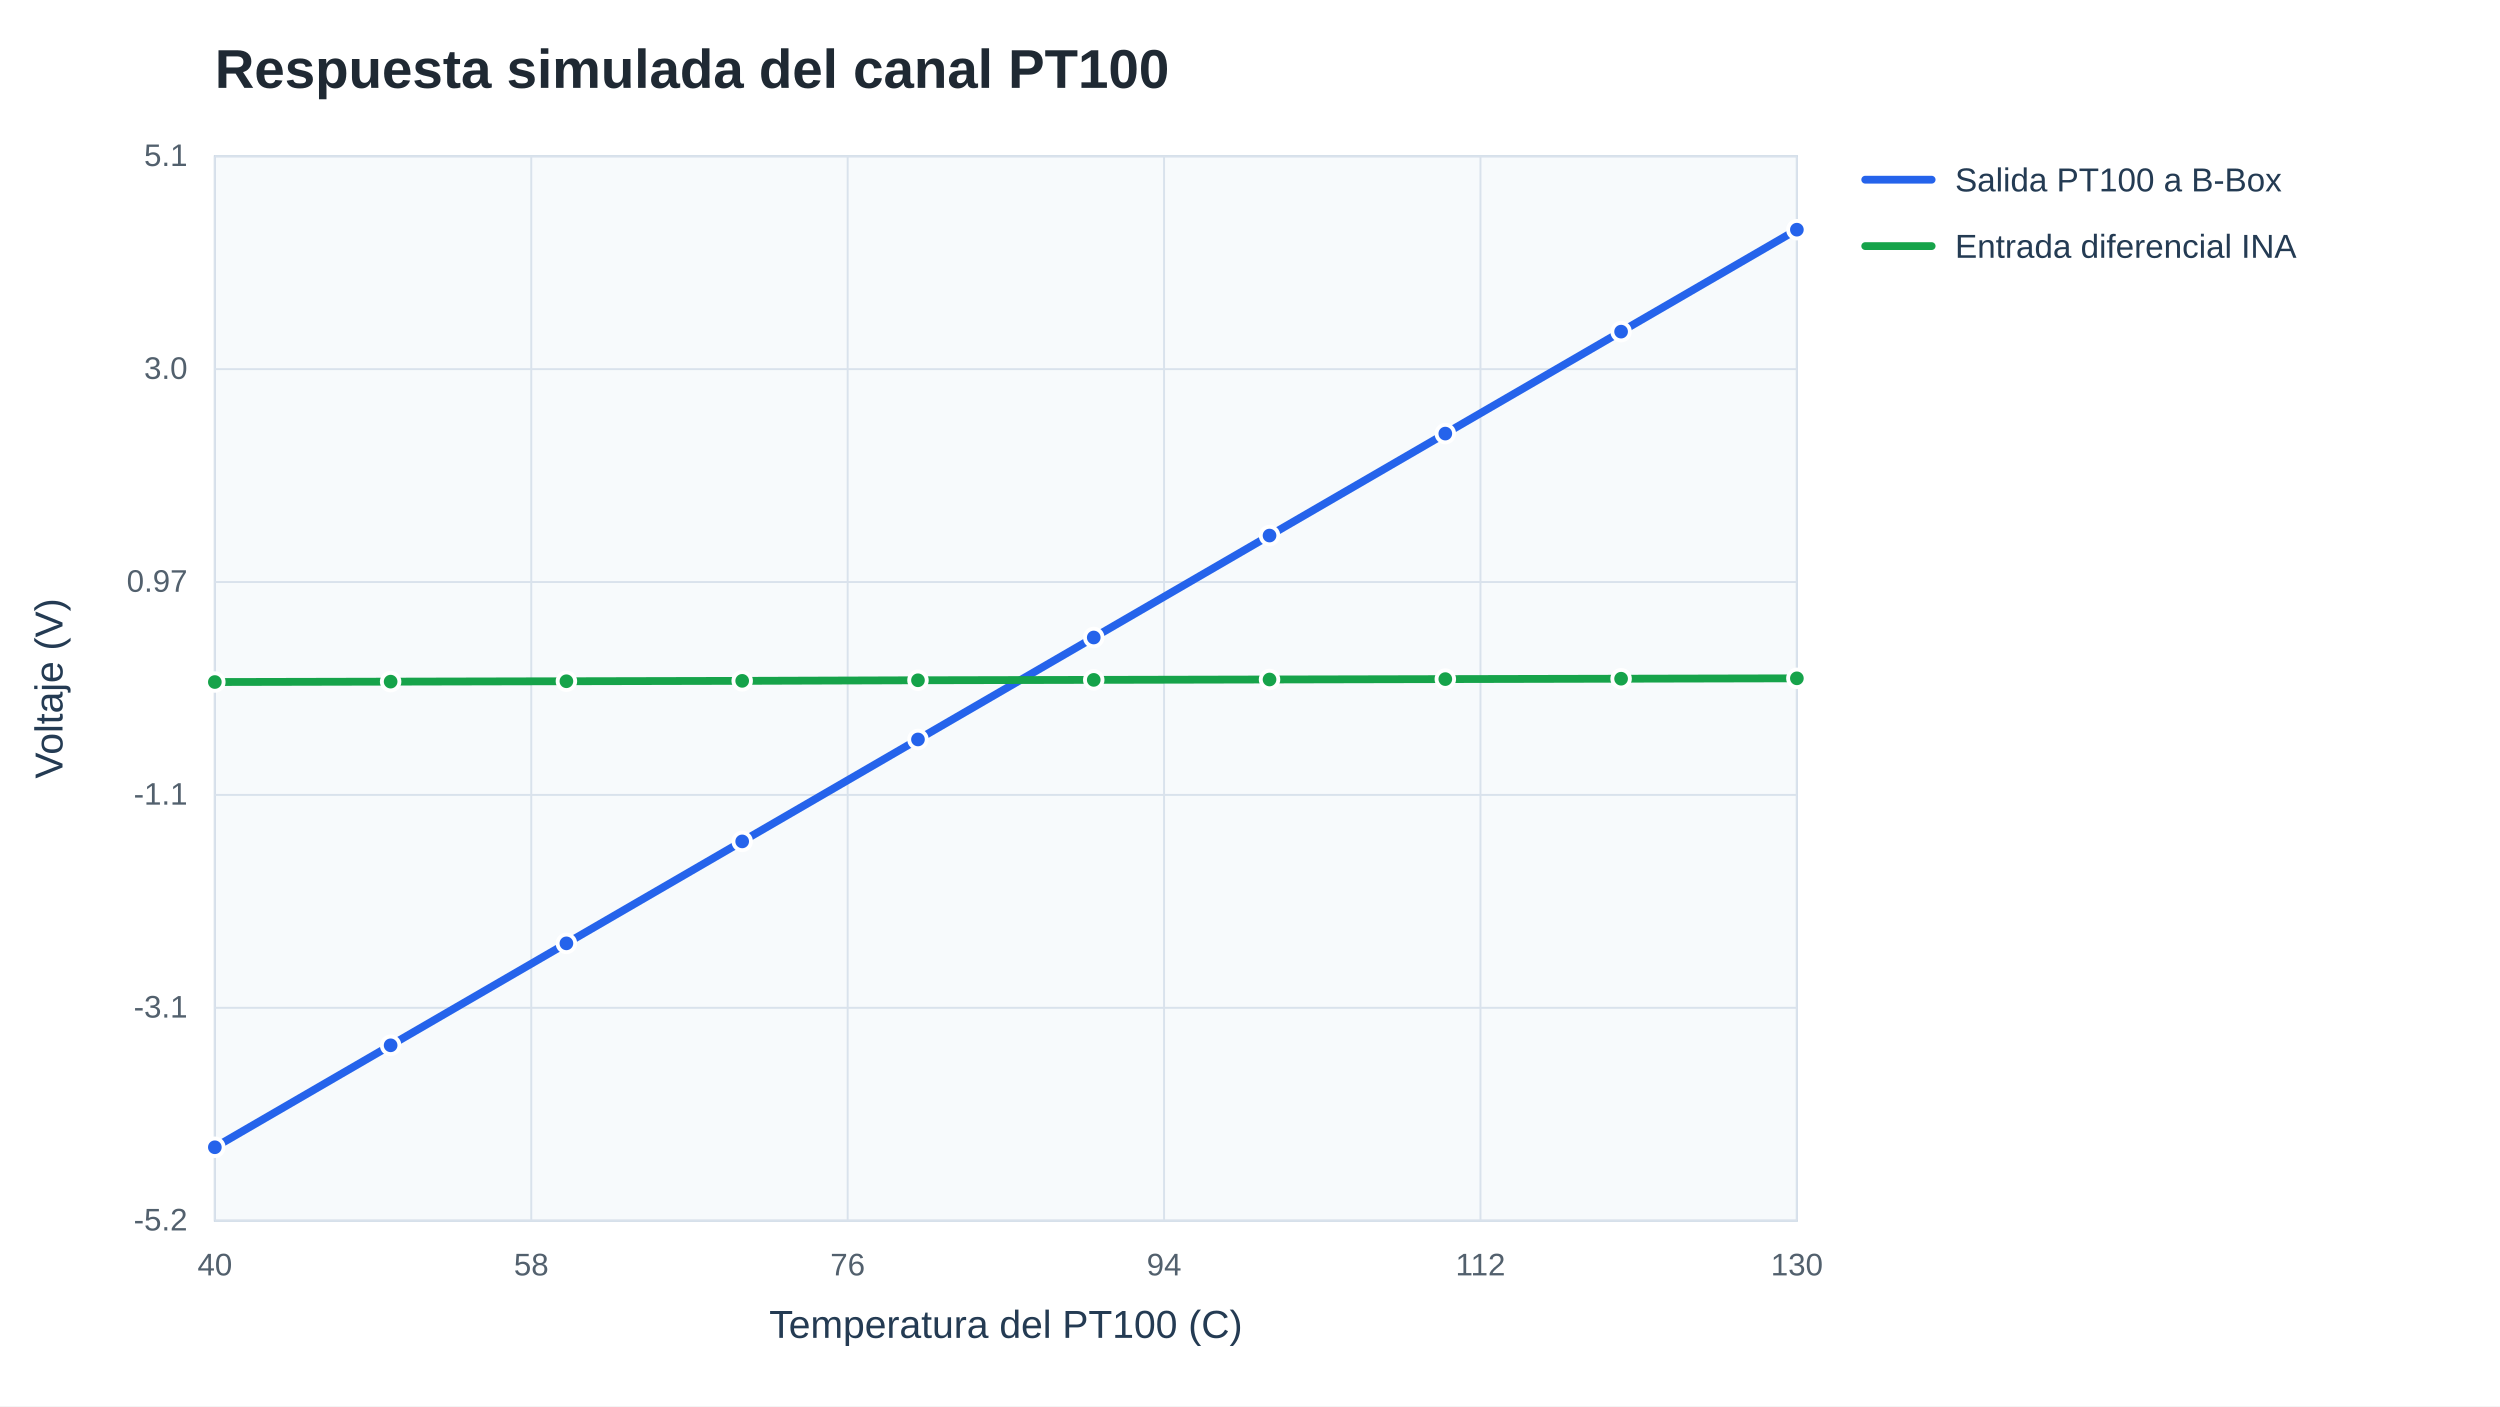
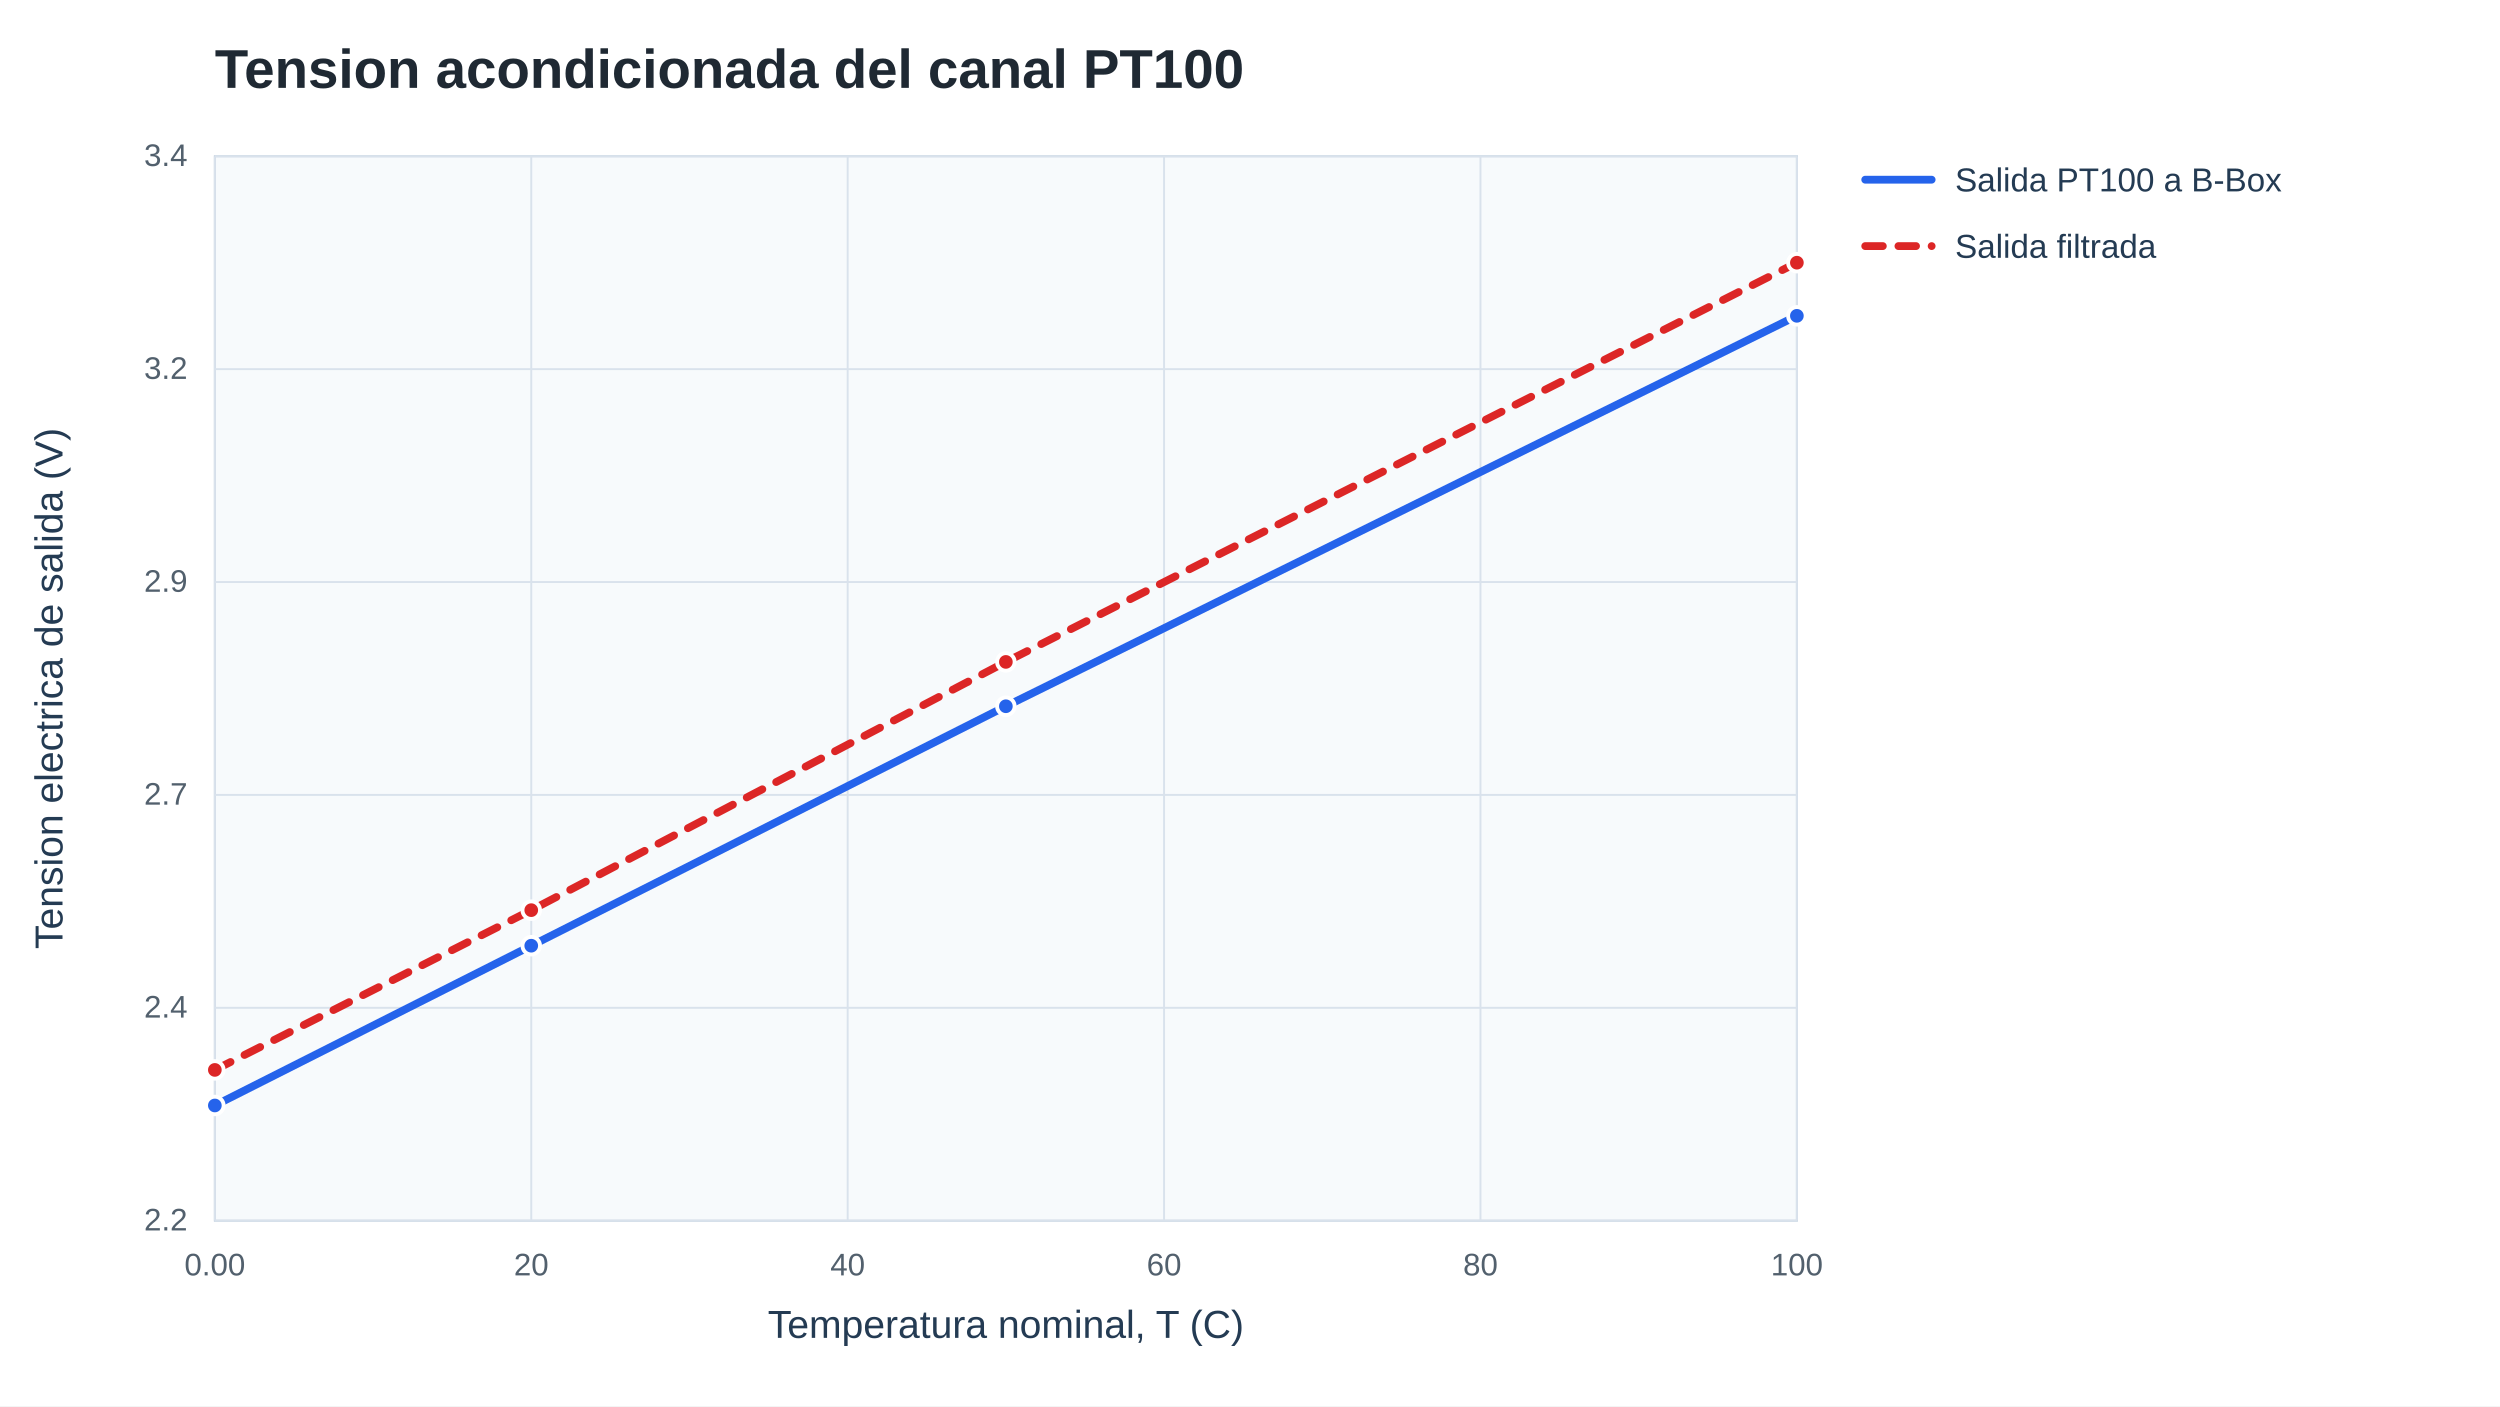
<svg xmlns="http://www.w3.org/2000/svg" width="1280" height="720" viewBox="0 0 1280 720">
  <rect width="1280" height="720" fill="#ffffff" />
-   <text x="110" y="45" font-family="Arial, sans-serif" font-size="28" font-weight="700" fill="#1f2933">Respuesta simulada del canal PT100</text>
-   <text x="515.0" y="685" text-anchor="middle" font-family="Arial, sans-serif" font-size="20" fill="#243b53">Temperatura del PT100 (C)</text>
-   <text x="32" y="352.5" transform="rotate(-90 32 352.5)" text-anchor="middle" font-family="Arial, sans-serif" font-size="20" fill="#243b53">Voltaje (V)</text>
+   <text x="110" y="45" font-family="Arial, sans-serif" font-size="28" font-weight="700" fill="#1f2933">Tension acondicionada del canal PT100</text>
+   <text x="515.0" y="685" text-anchor="middle" font-family="Arial, sans-serif" font-size="20" fill="#243b53">Temperatura nominal, T (C)</text>
+   <text x="32" y="352.5" transform="rotate(-90 32 352.5)" text-anchor="middle" font-family="Arial, sans-serif" font-size="20" fill="#243b53">Tension electrica de salida (V)</text>
  <rect x="110" y="80" width="810" height="545" fill="#f7fafc" stroke="#bcccdc" stroke-width="1" />
  <line x1="110.0" y1="80" x2="110.0" y2="625" stroke="#d9e2ec" stroke-width="1" />
-   <text x="110.0" y="653" text-anchor="middle" font-family="Arial, sans-serif" font-size="16" fill="#52606d">40</text>
+   <text x="110.0" y="653" text-anchor="middle" font-family="Arial, sans-serif" font-size="16" fill="#52606d">0.00</text>
  <line x1="272.0" y1="80" x2="272.0" y2="625" stroke="#d9e2ec" stroke-width="1" />
-   <text x="272.0" y="653" text-anchor="middle" font-family="Arial, sans-serif" font-size="16" fill="#52606d">58</text>
+   <text x="272.0" y="653" text-anchor="middle" font-family="Arial, sans-serif" font-size="16" fill="#52606d">20</text>
  <line x1="434.0" y1="80" x2="434.0" y2="625" stroke="#d9e2ec" stroke-width="1" />
-   <text x="434.0" y="653" text-anchor="middle" font-family="Arial, sans-serif" font-size="16" fill="#52606d">76</text>
+   <text x="434.0" y="653" text-anchor="middle" font-family="Arial, sans-serif" font-size="16" fill="#52606d">40</text>
  <line x1="596.0" y1="80" x2="596.0" y2="625" stroke="#d9e2ec" stroke-width="1" />
-   <text x="596.0" y="653" text-anchor="middle" font-family="Arial, sans-serif" font-size="16" fill="#52606d">94</text>
+   <text x="596.0" y="653" text-anchor="middle" font-family="Arial, sans-serif" font-size="16" fill="#52606d">60</text>
  <line x1="758.0" y1="80" x2="758.0" y2="625" stroke="#d9e2ec" stroke-width="1" />
-   <text x="758.0" y="653" text-anchor="middle" font-family="Arial, sans-serif" font-size="16" fill="#52606d">112</text>
+   <text x="758.0" y="653" text-anchor="middle" font-family="Arial, sans-serif" font-size="16" fill="#52606d">80</text>
  <line x1="920.0" y1="80" x2="920.0" y2="625" stroke="#d9e2ec" stroke-width="1" />
-   <text x="920.0" y="653" text-anchor="middle" font-family="Arial, sans-serif" font-size="16" fill="#52606d">130</text>
+   <text x="920.0" y="653" text-anchor="middle" font-family="Arial, sans-serif" font-size="16" fill="#52606d">100</text>
  <line x1="110" y1="625.0" x2="920" y2="625.0" stroke="#d9e2ec" stroke-width="1" />
-   <text x="96" y="630.0" text-anchor="end" font-family="Arial, sans-serif" font-size="16" fill="#52606d">-5.2</text>
+   <text x="96" y="630.0" text-anchor="end" font-family="Arial, sans-serif" font-size="16" fill="#52606d">2.2</text>
  <line x1="110" y1="516.0" x2="920" y2="516.0" stroke="#d9e2ec" stroke-width="1" />
-   <text x="96" y="521.0" text-anchor="end" font-family="Arial, sans-serif" font-size="16" fill="#52606d">-3.1</text>
+   <text x="96" y="521.0" text-anchor="end" font-family="Arial, sans-serif" font-size="16" fill="#52606d">2.4</text>
  <line x1="110" y1="407.0" x2="920" y2="407.0" stroke="#d9e2ec" stroke-width="1" />
-   <text x="96" y="412.0" text-anchor="end" font-family="Arial, sans-serif" font-size="16" fill="#52606d">-1.1</text>
+   <text x="96" y="412.0" text-anchor="end" font-family="Arial, sans-serif" font-size="16" fill="#52606d">2.7</text>
  <line x1="110" y1="298.0" x2="920" y2="298.0" stroke="#d9e2ec" stroke-width="1" />
-   <text x="96" y="303.0" text-anchor="end" font-family="Arial, sans-serif" font-size="16" fill="#52606d">0.97</text>
+   <text x="96" y="303.0" text-anchor="end" font-family="Arial, sans-serif" font-size="16" fill="#52606d">2.9</text>
  <line x1="110" y1="189.0" x2="920" y2="189.0" stroke="#d9e2ec" stroke-width="1" />
-   <text x="96" y="194.0" text-anchor="end" font-family="Arial, sans-serif" font-size="16" fill="#52606d">3.0</text>
+   <text x="96" y="194.0" text-anchor="end" font-family="Arial, sans-serif" font-size="16" fill="#52606d">3.2</text>
  <line x1="110" y1="80.0" x2="920" y2="80.0" stroke="#d9e2ec" stroke-width="1" />
-   <text x="96" y="85.0" text-anchor="end" font-family="Arial, sans-serif" font-size="16" fill="#52606d">5.1</text>
-   <polyline fill="none" stroke="#2563eb" stroke-width="4" stroke-linejoin="round" stroke-linecap="round" points="110.0,587.4 200.0,535.2 290.0,483.0 380.0,430.8 470.0,378.6 560.0,326.4 650.0,274.2 740.0,222.0 830.0,169.8 920.0,117.6" />
-   <circle cx="110.0" cy="587.4" r="4.5" fill="#2563eb" stroke="#ffffff" stroke-width="2" />
-   <circle cx="200.0" cy="535.2" r="4.5" fill="#2563eb" stroke="#ffffff" stroke-width="2" />
-   <circle cx="290.0" cy="483.0" r="4.5" fill="#2563eb" stroke="#ffffff" stroke-width="2" />
-   <circle cx="380.0" cy="430.8" r="4.5" fill="#2563eb" stroke="#ffffff" stroke-width="2" />
-   <circle cx="470.0" cy="378.6" r="4.5" fill="#2563eb" stroke="#ffffff" stroke-width="2" />
-   <circle cx="560.0" cy="326.4" r="4.5" fill="#2563eb" stroke="#ffffff" stroke-width="2" />
-   <circle cx="650.0" cy="274.2" r="4.5" fill="#2563eb" stroke="#ffffff" stroke-width="2" />
-   <circle cx="740.0" cy="222.0" r="4.5" fill="#2563eb" stroke="#ffffff" stroke-width="2" />
-   <circle cx="830.0" cy="169.8" r="4.5" fill="#2563eb" stroke="#ffffff" stroke-width="2" />
-   <circle cx="920.0" cy="117.6" r="4.5" fill="#2563eb" stroke="#ffffff" stroke-width="2" />
-   <polyline fill="none" stroke="#16a34a" stroke-width="4" stroke-linejoin="round" stroke-linecap="round" points="110.0,349.2 200.0,349.0 290.0,348.8 380.0,348.6 470.0,348.3 560.0,348.1 650.0,347.9 740.0,347.7 830.0,347.5 920.0,347.3" />
-   <circle cx="110.0" cy="349.2" r="4.5" fill="#16a34a" stroke="#ffffff" stroke-width="2" />
-   <circle cx="200.0" cy="349.0" r="4.5" fill="#16a34a" stroke="#ffffff" stroke-width="2" />
-   <circle cx="290.0" cy="348.8" r="4.5" fill="#16a34a" stroke="#ffffff" stroke-width="2" />
-   <circle cx="380.0" cy="348.6" r="4.5" fill="#16a34a" stroke="#ffffff" stroke-width="2" />
-   <circle cx="470.0" cy="348.3" r="4.5" fill="#16a34a" stroke="#ffffff" stroke-width="2" />
-   <circle cx="560.0" cy="348.1" r="4.5" fill="#16a34a" stroke="#ffffff" stroke-width="2" />
-   <circle cx="650.0" cy="347.9" r="4.5" fill="#16a34a" stroke="#ffffff" stroke-width="2" />
-   <circle cx="740.0" cy="347.7" r="4.5" fill="#16a34a" stroke="#ffffff" stroke-width="2" />
-   <circle cx="830.0" cy="347.5" r="4.5" fill="#16a34a" stroke="#ffffff" stroke-width="2" />
-   <circle cx="920.0" cy="347.3" r="4.5" fill="#16a34a" stroke="#ffffff" stroke-width="2" />
+   <text x="96" y="85.0" text-anchor="end" font-family="Arial, sans-serif" font-size="16" fill="#52606d">3.4</text>
+   <polyline fill="none" stroke="#2563eb" stroke-width="4" stroke-linejoin="round" stroke-linecap="round" points="110.0,566.0 272.0,484.2 515.0,361.6 920.0,161.7" />
+   <circle cx="110.0" cy="566.0" r="4.5" fill="#2563eb" stroke="#ffffff" stroke-width="2" />
+   <circle cx="272.0" cy="484.2" r="4.5" fill="#2563eb" stroke="#ffffff" stroke-width="2" />
+   <circle cx="515.0" cy="361.6" r="4.5" fill="#2563eb" stroke="#ffffff" stroke-width="2" />
+   <circle cx="920.0" cy="161.7" r="4.5" fill="#2563eb" stroke="#ffffff" stroke-width="2" />
+   <polyline fill="none" stroke="#dc2626" stroke-width="4" stroke-linejoin="round" stroke-linecap="round" stroke-dasharray="9 8" points="110.0,547.8 272.0,466.0 515.0,338.9 920.0,134.5" />
+   <circle cx="110.0" cy="547.8" r="4.5" fill="#dc2626" stroke="#ffffff" stroke-width="2" />
+   <circle cx="272.0" cy="466.0" r="4.5" fill="#dc2626" stroke="#ffffff" stroke-width="2" />
+   <circle cx="515.0" cy="338.9" r="4.5" fill="#dc2626" stroke="#ffffff" stroke-width="2" />
+   <circle cx="920.0" cy="134.5" r="4.5" fill="#dc2626" stroke="#ffffff" stroke-width="2" />
  <line x1="955" y1="92" x2="989" y2="92" stroke="#2563eb" stroke-width="4" stroke-linecap="round" />
  <text x="1001" y="98" font-family="Arial, sans-serif" font-size="17" fill="#243b53">Salida PT100 a B-Box</text>
-   <line x1="955" y1="126" x2="989" y2="126" stroke="#16a34a" stroke-width="4" stroke-linecap="round" />
-   <text x="1001" y="132" font-family="Arial, sans-serif" font-size="17" fill="#243b53">Entrada diferencial INA</text>
+   <line x1="955" y1="126" x2="989" y2="126" stroke="#dc2626" stroke-width="4" stroke-linecap="round" stroke-dasharray="9 8" />
+   <text x="1001" y="132" font-family="Arial, sans-serif" font-size="17" fill="#243b53">Salida filtrada</text>
</svg>
